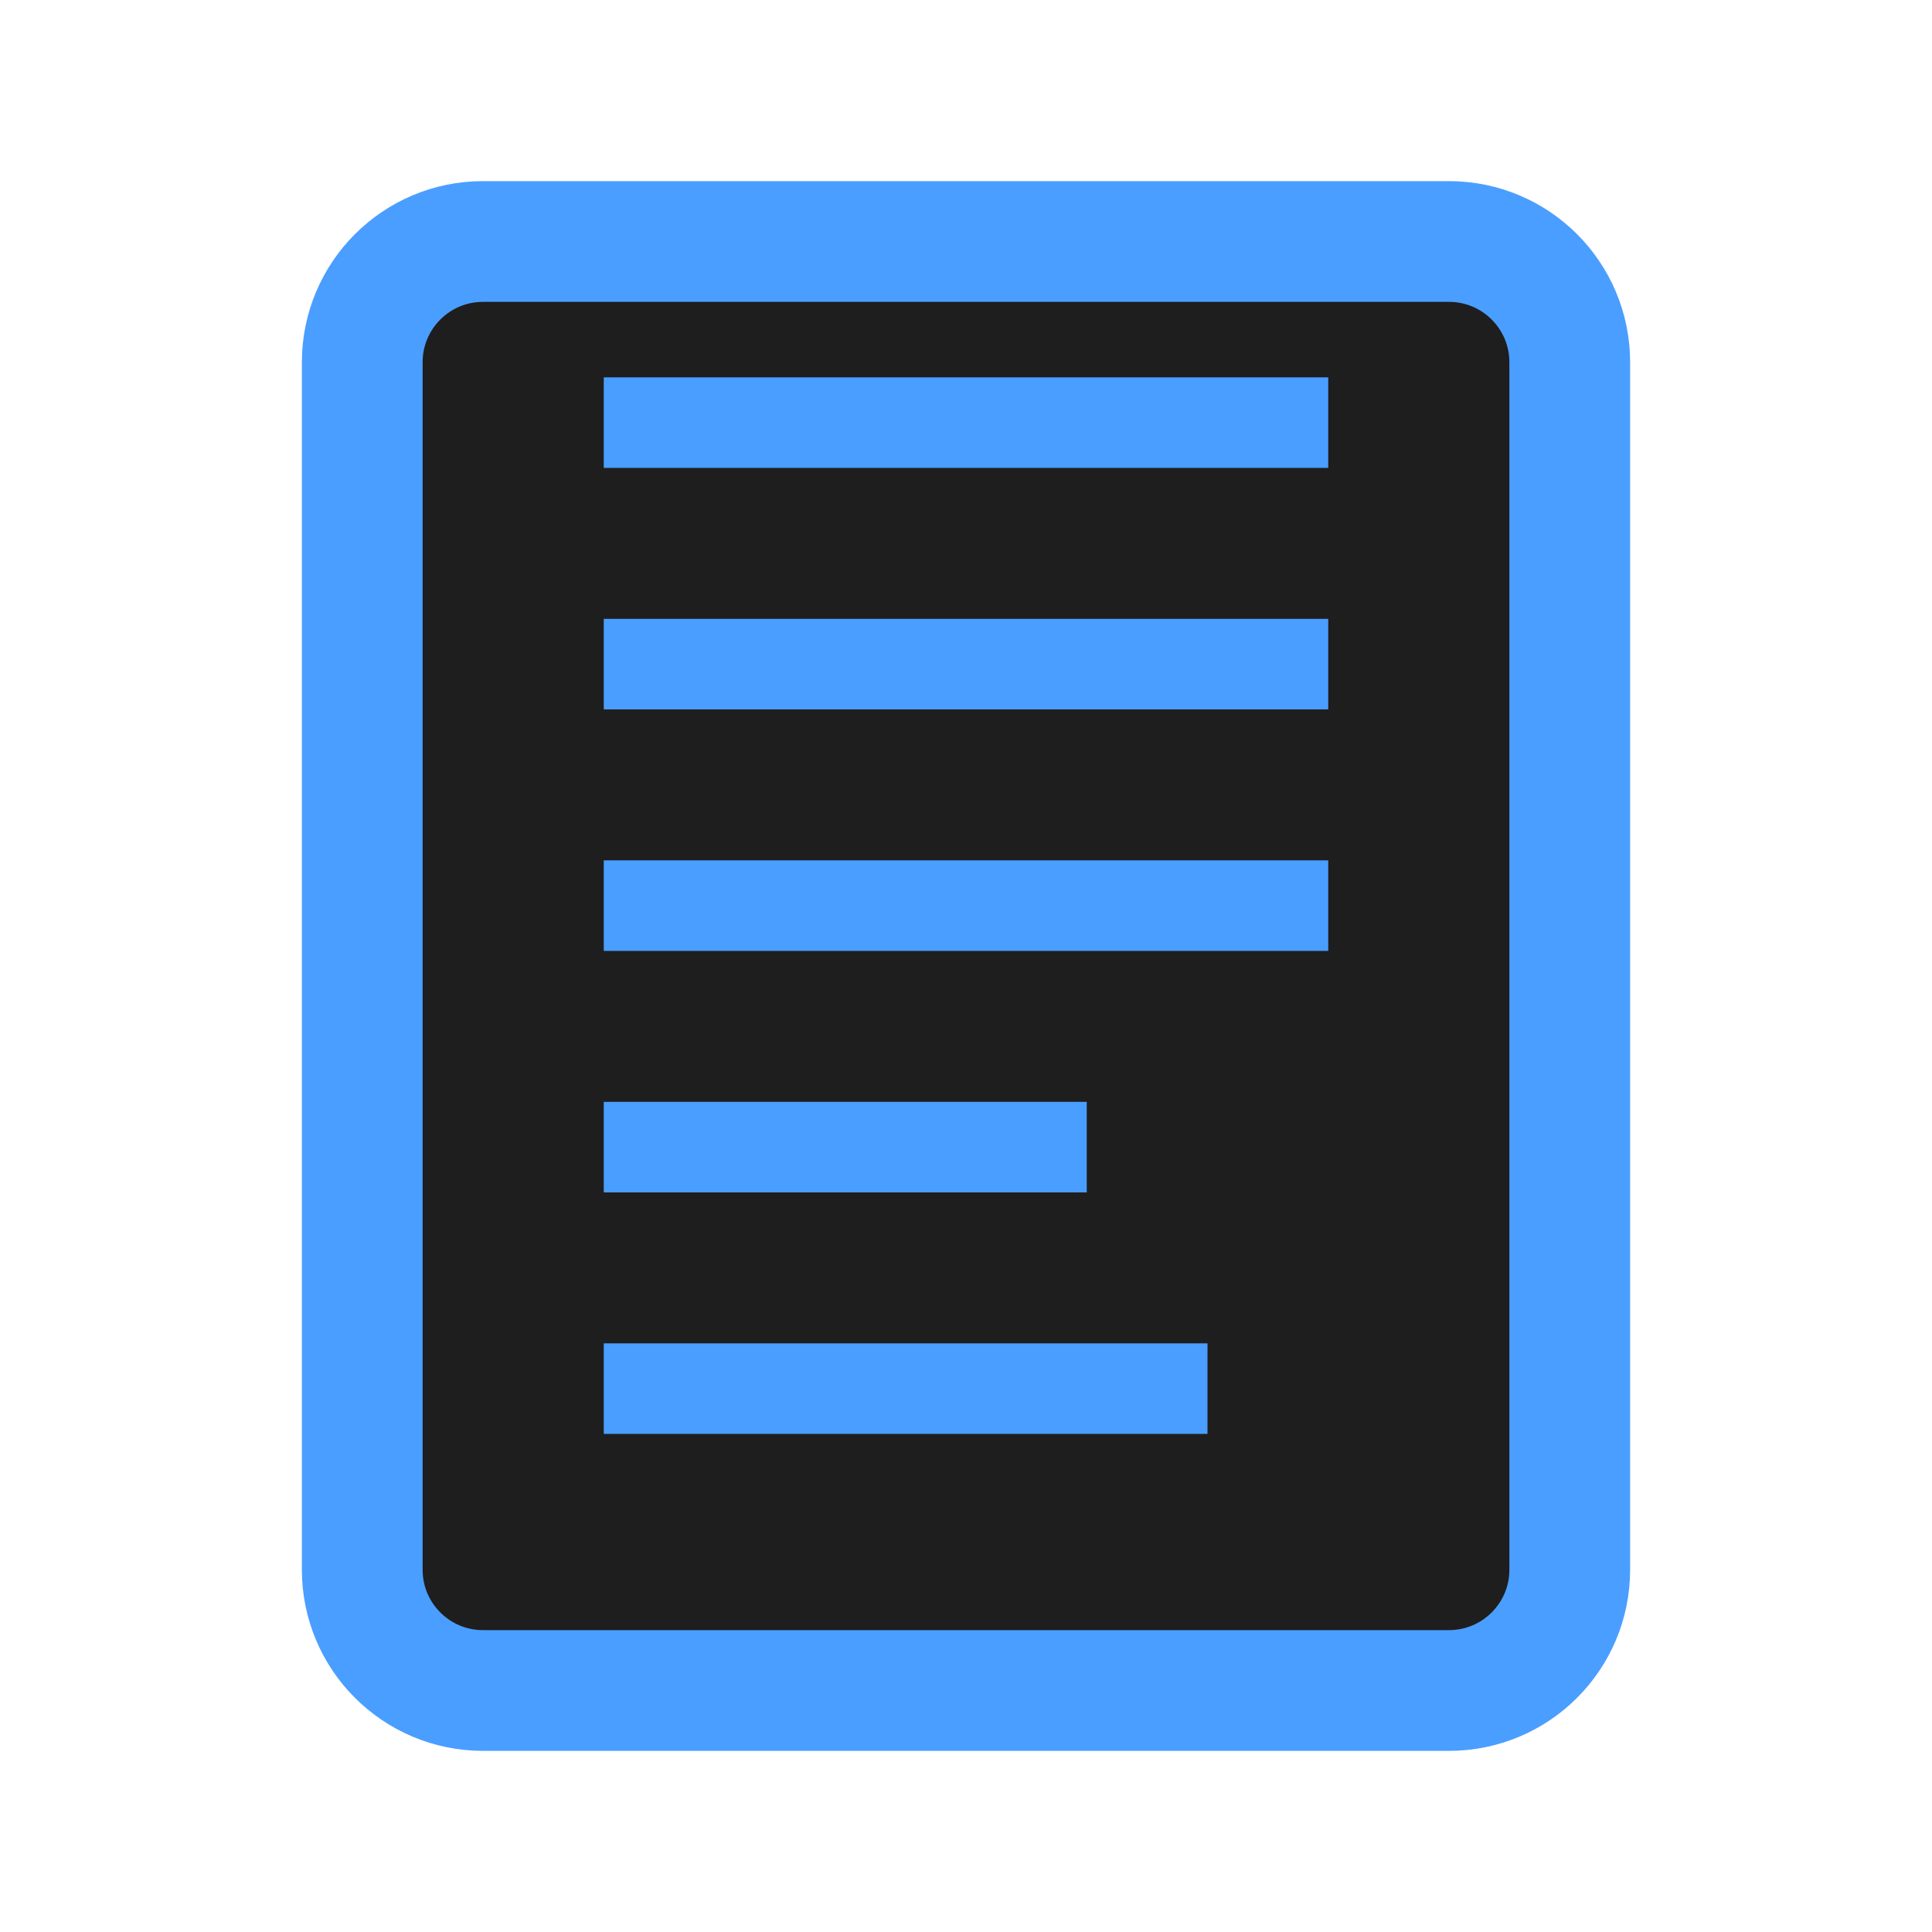
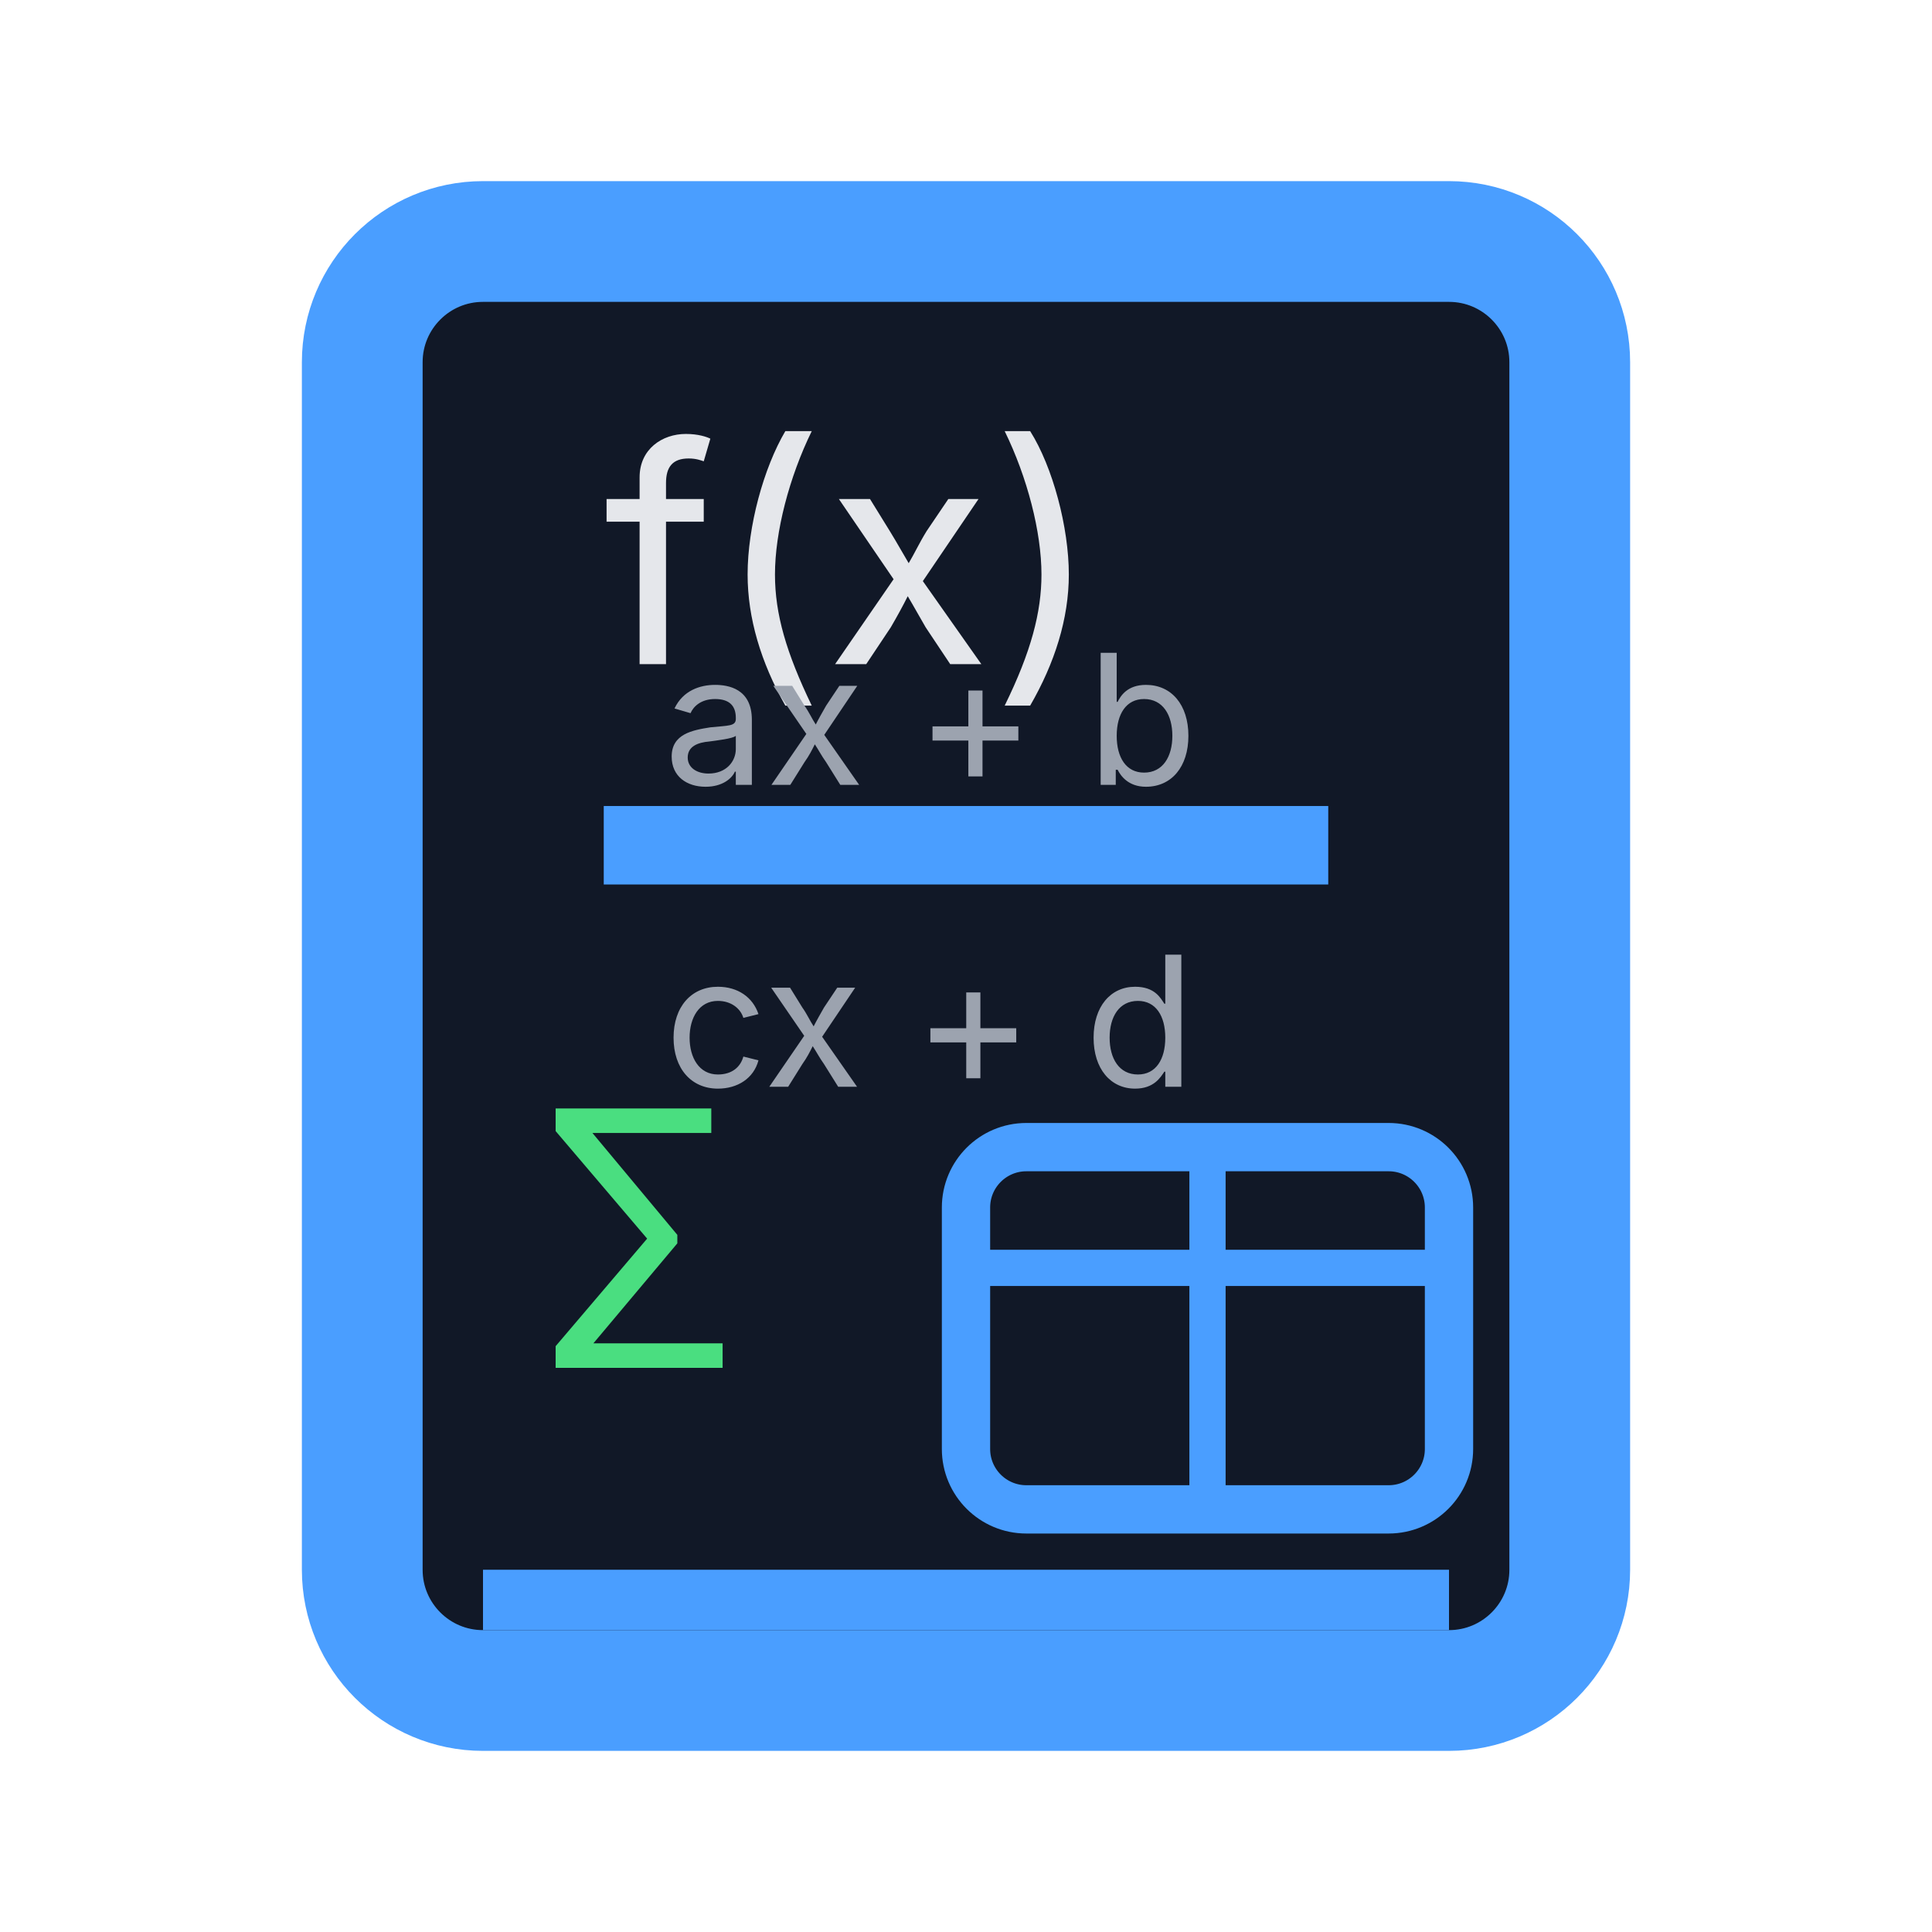
<svg xmlns="http://www.w3.org/2000/svg" width="32" height="32" viewBox="0 0 32 32">
-   <rect x="6" y="4" width="20" height="24" rx="2" fill="#1e1e1e" stroke="#4a9eff" stroke-width="2" />
-   <line x1="10" y1="7" x2="22" y2="7" stroke="#4a9eff" stroke-width="1.5" />
-   <line x1="10" y1="11" x2="22" y2="11" stroke="#4a9eff" stroke-width="1.5" />
-   <line x1="10" y1="15" x2="22" y2="15" stroke="#4a9eff" stroke-width="1.5" />
-   <line x1="10" y1="19" x2="18" y2="19" stroke="#4a9eff" stroke-width="1.5" />
-   <line x1="10" y1="23" x2="20" y2="23" stroke="#4a9eff" stroke-width="1.5" />
+   <rect x="6" y="4" width="20" height="24" rx="2" fill="#111827" stroke="#4a9eff" stroke-width="2" />
+   <text x="10" y="11" font-family="Inter, system-ui, sans-serif" font-size="5" fill="#e5e7eb">f(x)</text>
+   <line x1="10" y1="14" x2="22" y2="14" stroke="#4a9eff" stroke-width="1.3" />
+   <text x="11" y="13" font-family="Inter, system-ui, sans-serif" font-size="3" fill="#9ca3af">ax + b</text>
+   <text x="11" y="18" font-family="Inter, system-ui, sans-serif" font-size="3" fill="#9ca3af">cx + d</text>
+   <text x="9" y="22" font-family="Inter, system-ui, sans-serif" font-size="5" fill="#4ade80">∑</text>
+   <rect x="16" y="19" width="8" height="6" rx="1" fill="none" stroke="#4a9eff" stroke-width="0.8" />
+   <line x1="16" y1="21" x2="24" y2="21" stroke="#4a9eff" stroke-width="0.6" />
+   <line x1="20" y1="19" x2="20" y2="25" stroke="#4a9eff" stroke-width="0.6" />
+   <line x1="8" y1="26.5" x2="24" y2="26.5" stroke="#4a9eff" stroke-width="1" />
</svg>
